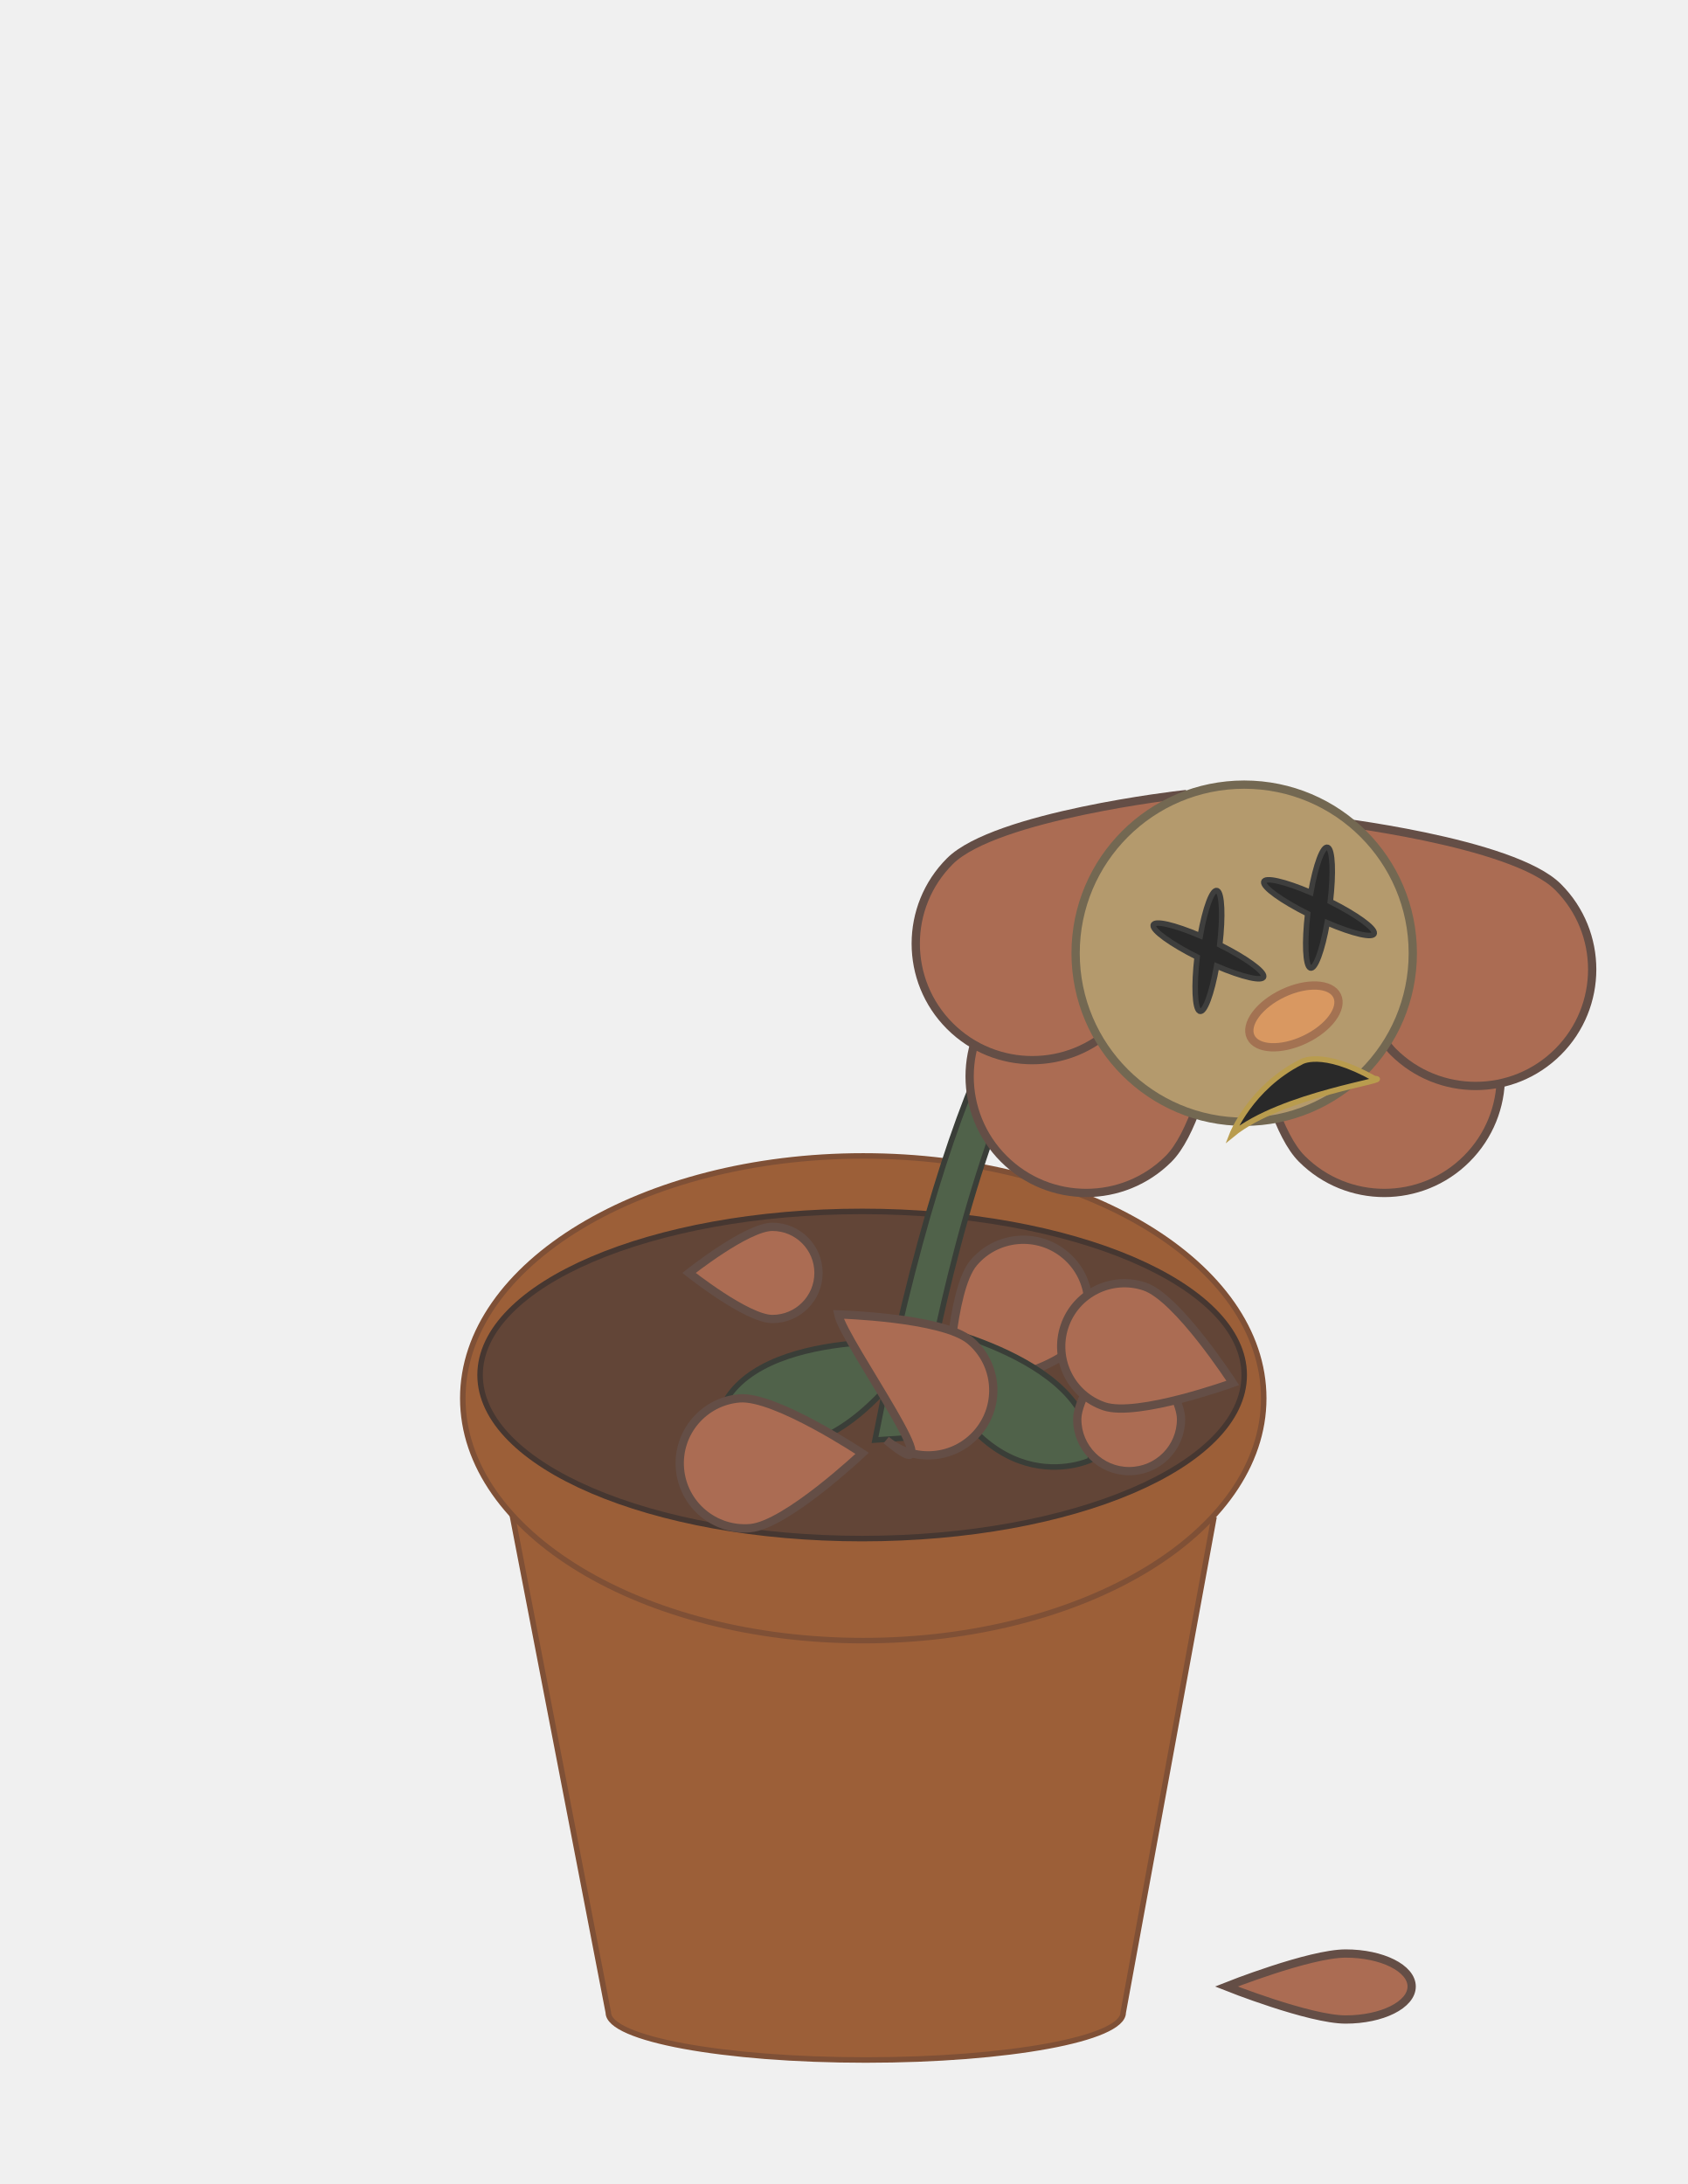
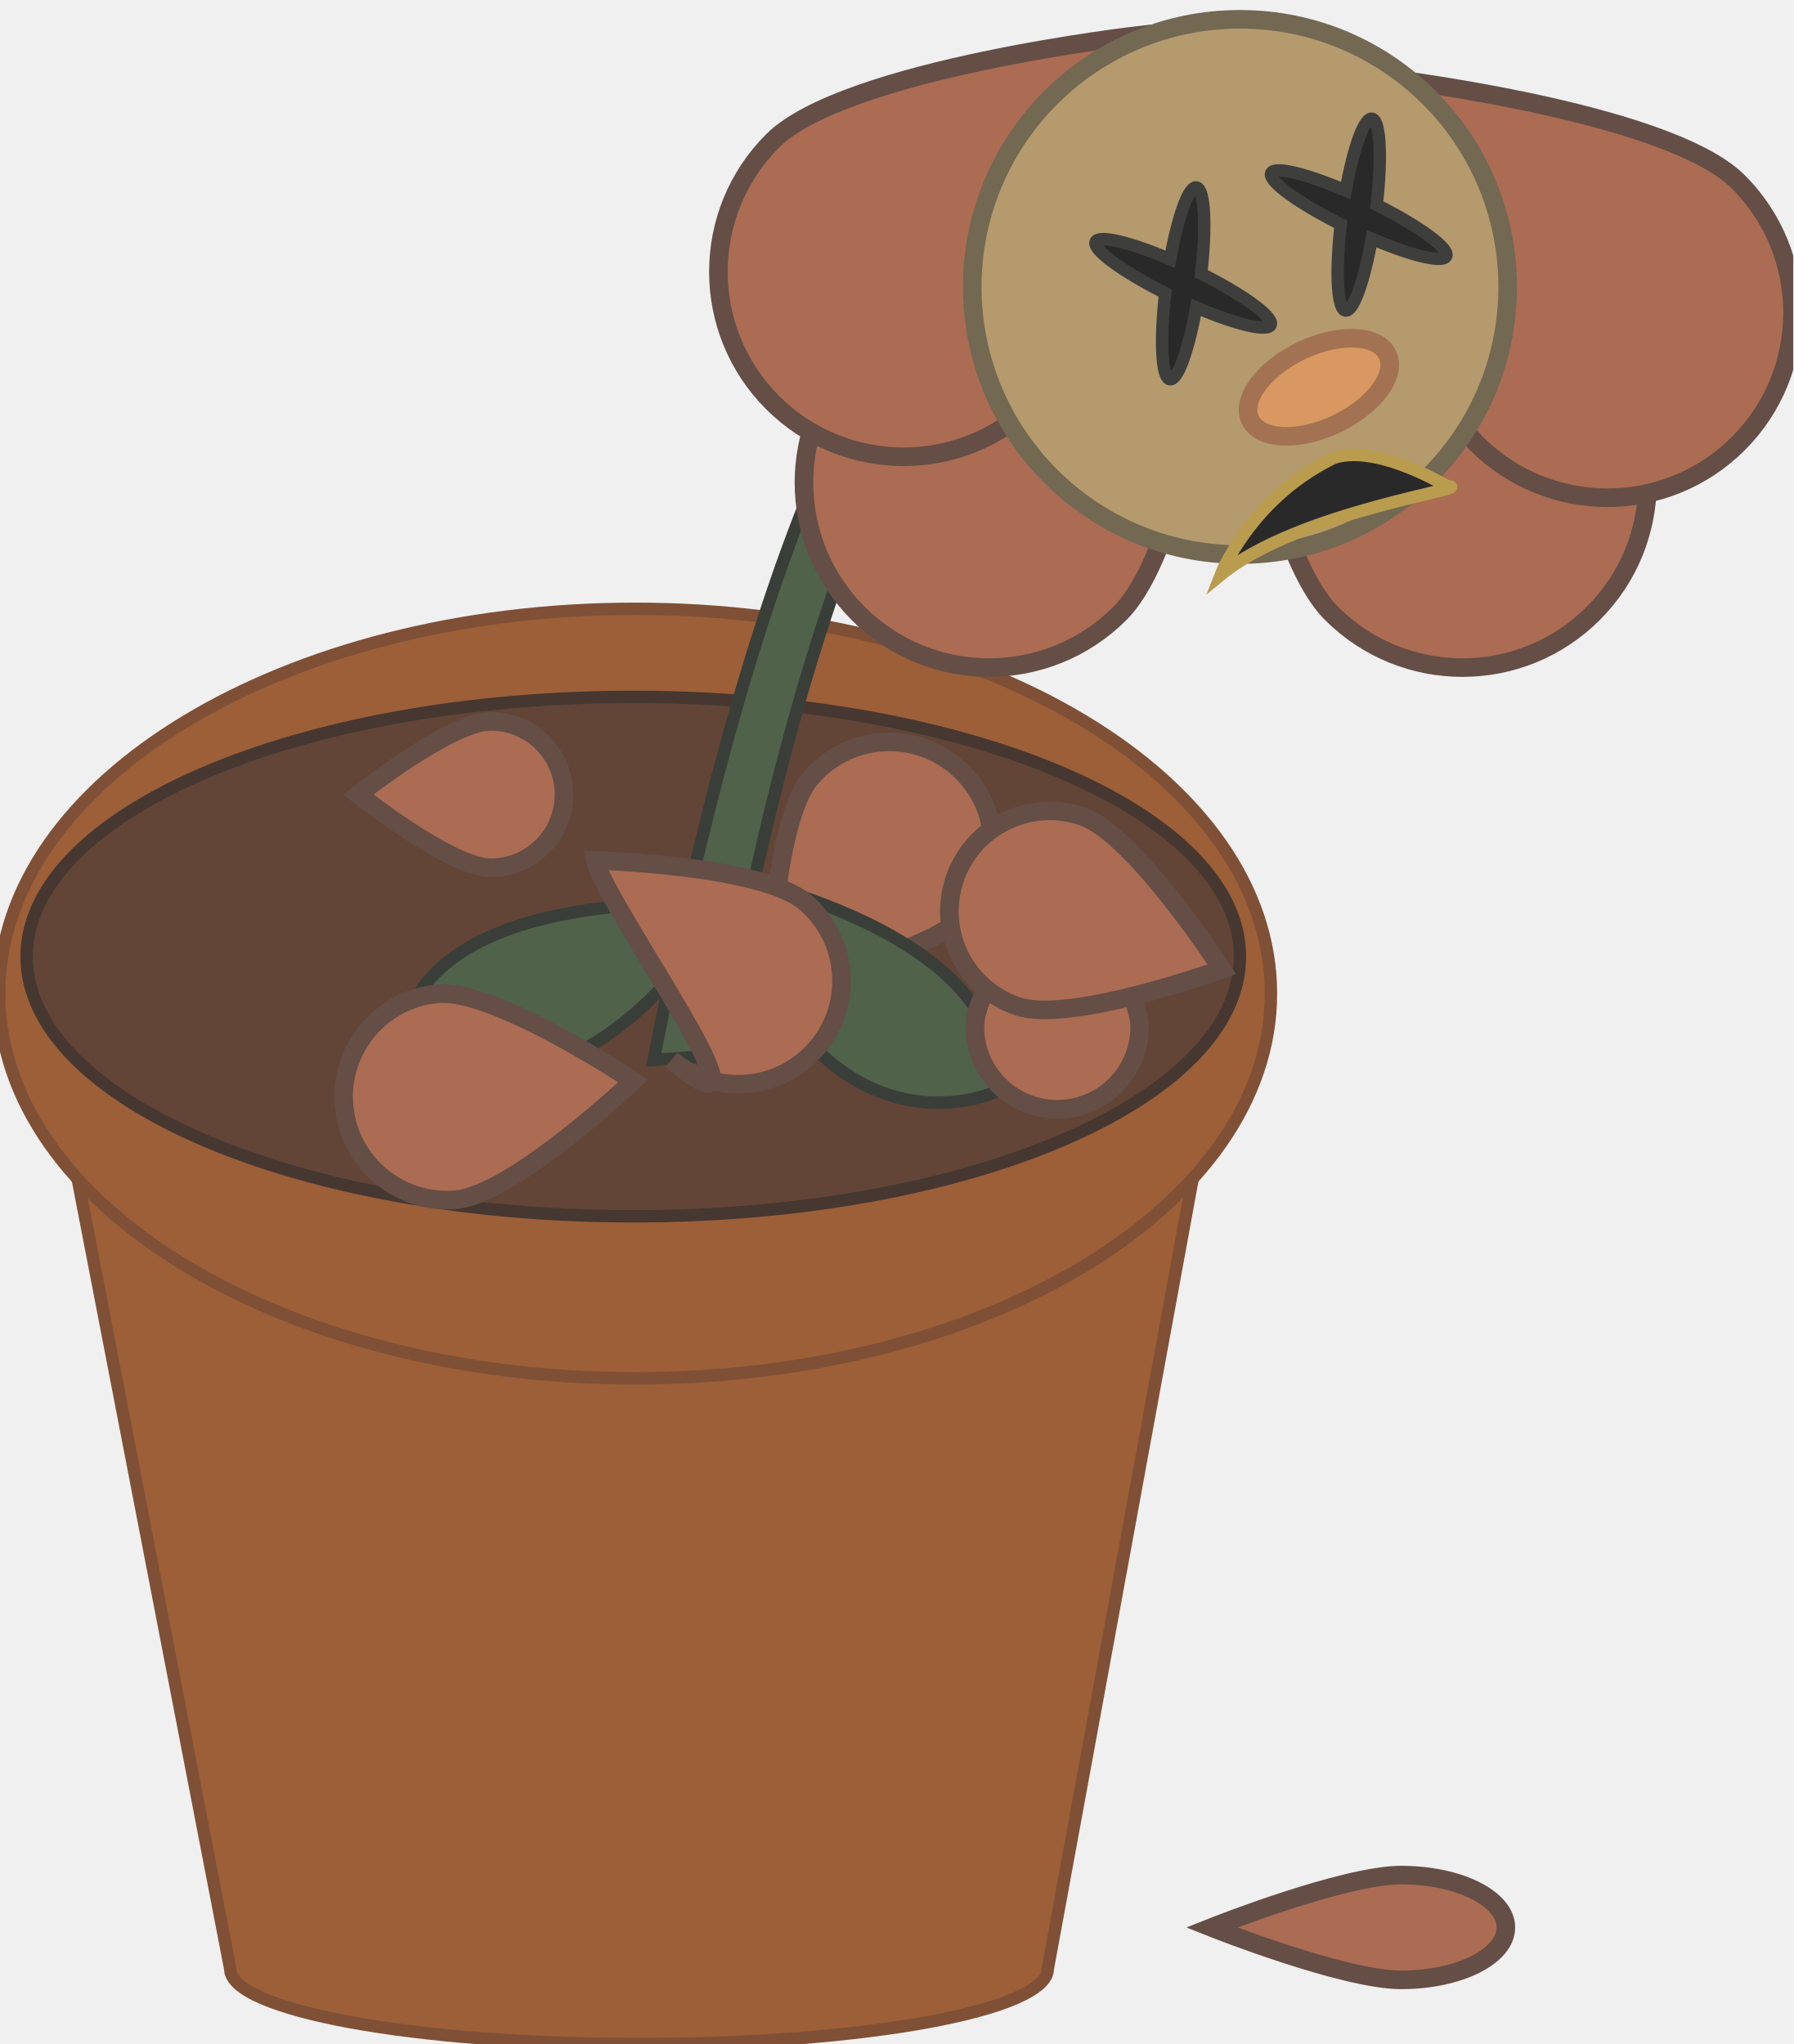
- <svg xmlns="http://www.w3.org/2000/svg" viewBox="0 0 816 1056" height="1056" width="816" xml:space="preserve" id="svg2" version="1.1">
-   <defs id="defs6">
-     <clipPath id="clipPath18" clipPathUnits="userSpaceOnUse">
-       <path id="path16" d="M 0,792 H 612 V 0 H 0 Z" />
+ <svg xmlns="http://www.w3.org/2000/svg" width="386" height="440" viewBox="0 0 386 440" fill="none">
+   <g clip-path="url(#clip0_4_1739)">
+     <mask id="mask0_4_1739" style="mask-type:luminance" maskUnits="userSpaceOnUse" x="-159" y="-264" width="578" height="747">
+       <path d="M-158.359 -264H418.52V482.41H-158.359V-264Z" fill="white" />
+     </mask>
+     <g mask="url(#mask0_4_1739)">
+       <path d="M16.715 253.769L49.558 423.829C49.558 432.777 88.95 440.03 137.544 440.03C186.137 440.03 225.529 432.777 225.529 423.829L256.391 255.471L16.715 253.769Z" fill="#9C5F38" />
+       <path d="M16.715 253.769L49.558 423.829C49.558 432.777 88.95 440.03 137.544 440.03C186.137 440.03 225.529 432.777 225.529 423.829L256.391 255.471L16.715 253.769Z" stroke="#7F5036" stroke-width="2.667" stroke-miterlimit="10" />
+       <path d="M273.562 213.879C273.562 259.623 212.282 296.706 136.689 296.706C61.097 296.706 -0.183 259.623 -0.183 213.879C-0.183 168.135 61.097 131.052 136.689 131.052C212.282 131.052 273.562 168.135 273.562 213.879Z" fill="#9C5F38" />
+       <path d="M273.562 213.879C273.562 259.623 212.282 296.706 136.689 296.706C61.097 296.706 -0.183 259.623 -0.183 213.879C-0.183 168.135 61.097 131.052 136.689 131.052C212.282 131.052 273.562 168.135 273.562 213.879Z" stroke="#7F5036" stroke-width="2.667" stroke-miterlimit="10" />
+       <path d="M266.892 205.924C266.892 236.801 208.429 261.832 136.31 261.832C64.191 261.832 5.727 236.801 5.727 205.924C5.727 175.047 64.191 150.016 136.31 150.016C208.429 150.016 266.892 175.047 266.892 205.924Z" fill="#624537" />
+       <path d="M266.892 205.924C266.892 236.801 208.429 261.832 136.31 261.832C64.191 261.832 5.727 236.801 5.727 205.924C5.727 175.047 64.191 150.016 136.31 150.016C208.429 150.016 266.892 175.047 266.892 205.924Z" stroke="#463731" stroke-width="2.667" stroke-miterlimit="10" />
+       <path d="M174.403 167.598C182.328 158.207 196.368 157.018 205.761 164.942C215.153 172.866 216.343 186.902 208.418 196.294C200.493 205.684 165.461 212.694 165.461 212.694C165.461 212.694 166.477 176.99 174.403 167.598Z" fill="#AB6C53" />
+       <path d="M174.403 167.598C182.328 158.207 196.368 157.018 205.761 164.942C215.153 172.866 216.343 186.902 208.418 196.294C200.493 205.684 165.461 212.694 165.461 212.694C165.461 212.694 166.477 176.99 174.403 167.598Z" stroke="#644E46" stroke-width="4" stroke-miterlimit="10" />
+       <path d="M154.631 188.019C154.631 188.019 218.761 200.273 214.25 235.033C214.25 235.033 175.518 253.236 154.631 188.019Z" fill="#50624A" />
+       <path d="M154.631 188.019C154.631 188.019 218.761 200.273 214.25 235.033C214.25 235.033 175.518 253.236 154.631 188.019Z" stroke="#3A3E38" stroke-width="2.667" stroke-miterlimit="10" />
+       <path d="M86.38 224.125C86.38 224.125 118.833 252.021 156.404 194.764C156.404 194.764 91.332 189.424 86.38 224.125Z" fill="#50624A" stroke="#3A3E38" stroke-width="2.667" stroke-miterlimit="10" />
+       <path d="M155.152 227.155C155.152 227.155 192.749 -23.339 280.212 60.994L266.893 61.764C266.893 61.764 194.022 -45.367 140.701 228.152L155.152 227.155Z" fill="#50624A" />
+       <path d="M155.152 227.155C155.152 227.155 192.749 -23.339 280.212 60.994L266.893 61.764C266.893 61.764 194.022 -45.367 140.701 228.152L155.152 227.155Z" stroke="#3A3E38" stroke-width="2.667" stroke-miterlimit="10" />
+       <path d="M173.232 194.142C182.625 202.066 183.814 216.103 175.889 225.494C167.963 234.885 153.924 236.074 144.531 228.151C170.479 250.04 130.009 194.601 128.128 185.202C128.128 185.202 163.838 186.218 173.232 194.142Z" fill="#AB6C53" />
+       <path d="M173.232 194.142C182.625 202.066 183.814 216.103 175.889 225.494C167.963 234.885 153.924 236.074 144.531 228.151C170.479 250.04 130.009 194.601 128.128 185.202C128.128 185.202 163.838 186.218 173.232 194.142Z" stroke="#644E46" stroke-width="4" stroke-miterlimit="10" />
+       <path d="M241.057 132.042C225.499 147.598 200.274 147.598 184.715 132.042C169.157 116.487 169.157 91.267 184.715 75.711C200.274 60.156 263.827 52.946 263.827 52.946C263.827 52.946 256.616 116.487 241.057 132.042Z" fill="#AB6C53" />
+       <path d="M241.057 132.042C225.499 147.598 200.274 147.598 184.715 132.042C169.157 116.487 169.157 91.267 184.715 75.711C200.274 60.156 263.827 52.946 263.827 52.946C263.827 52.946 256.616 116.487 241.057 132.042Z" stroke="#644E46" stroke-width="4" stroke-miterlimit="10" />
+       <path d="M245.307 221.046C245.307 230.841 237.366 238.781 227.569 238.781C217.772 238.781 209.83 230.841 209.83 221.046C209.83 211.251 227.569 188.976 227.569 188.976C227.569 188.976 245.307 211.251 245.307 221.046Z" fill="#AB6C53" />
+       <path d="M245.307 221.046C245.307 230.841 237.366 238.781 227.569 238.781C217.772 238.781 209.83 230.841 209.83 221.046C209.83 211.251 227.569 188.976 227.569 188.976C227.569 188.976 245.307 211.251 245.307 221.046Z" stroke="#644E46" stroke-width="4" stroke-miterlimit="10" />
+       <path d="M342.939 75.711C358.497 91.267 358.497 116.487 342.939 132.043C327.381 147.597 302.156 147.597 286.597 132.043C271.039 116.487 263.827 52.946 263.827 52.946C263.827 52.946 327.381 60.155 342.939 75.711Z" fill="#AB6C53" />
+       <path d="M342.939 75.711C358.497 91.267 358.497 116.487 342.939 132.043C327.381 147.597 302.156 147.597 286.597 132.043C271.039 116.487 263.827 52.946 263.827 52.946C263.827 52.946 327.381 60.155 342.939 75.711Z" stroke="#644E46" stroke-width="4" stroke-miterlimit="10" />
+       <path d="M301.571 403.641C314.027 403.641 324.125 408.688 324.125 414.916C324.125 421.144 314.027 426.191 301.571 426.191C289.114 426.191 260.785 414.916 260.785 414.916C260.785 414.916 289.114 403.641 301.571 403.641Z" fill="#AB6C53" />
+       <path d="M301.571 403.641C314.027 403.641 324.125 408.688 324.125 414.916C324.125 421.144 314.027 426.191 301.571 426.191C289.114 426.191 260.785 414.916 260.785 414.916C260.785 414.916 289.114 403.641 301.571 403.641Z" stroke="#644E46" stroke-width="4" stroke-miterlimit="10" />
+       <path d="M374.159 39.148C389.718 54.703 389.718 79.923 374.159 95.479C358.601 111.034 333.376 111.034 317.817 95.479C302.26 79.923 295.048 16.382 295.048 16.382C295.048 16.382 358.601 23.593 374.159 39.148Z" fill="#AB6C53" />
+       <path d="M374.159 39.148C389.718 54.703 389.718 79.923 374.159 95.479C358.601 111.034 333.376 111.034 317.817 95.479C302.26 79.923 295.048 16.382 295.048 16.382C295.048 16.382 358.601 23.593 374.159 39.148Z" stroke="#644E46" stroke-width="4" stroke-miterlimit="10" />
+       <path d="M105.635 155.281C114.337 155.281 121.392 162.334 121.392 171.035C121.392 179.736 114.337 186.79 105.635 186.79C96.933 186.79 77.142 171.035 77.142 171.035C77.142 171.035 96.933 155.281 105.635 155.281Z" fill="#AB6C53" />
+       <path d="M105.635 155.281C114.337 155.281 121.392 162.334 121.392 171.035C121.392 179.736 114.337 186.79 105.635 186.79C96.933 186.79 77.142 171.035 77.142 171.035C77.142 171.035 96.933 155.281 105.635 155.281Z" stroke="#644E46" stroke-width="4" stroke-miterlimit="10" />
+       <path d="M222.641 86.661C207.082 102.216 181.858 102.216 166.299 86.661C150.741 71.105 150.741 45.885 166.299 30.329C181.858 14.774 245.411 7.564 245.411 7.564C245.411 7.564 238.2 71.106 222.641 86.661Z" fill="#AB6C53" />
+       <path d="M222.641 86.661C207.082 102.216 181.858 102.216 166.299 86.661C150.741 71.105 150.741 45.885 166.299 30.329C181.858 14.774 245.411 7.564 245.411 7.564C245.411 7.564 238.2 71.106 222.641 86.661Z" stroke="#644E46" stroke-width="4" stroke-miterlimit="10" />
+       <path d="M219.056 216.635C207.747 212.822 201.67 200.565 205.484 189.258C209.298 177.951 221.558 171.877 232.866 175.69C244.175 179.502 262.988 208.646 262.988 208.646C262.988 208.646 230.364 220.448 219.056 216.635Z" fill="#AB6C53" />
+       <path d="M219.056 216.635C207.747 212.822 201.67 200.565 205.484 189.258C209.298 177.951 221.558 171.877 232.866 175.69C244.175 179.502 262.988 208.646 262.988 208.646C262.988 208.646 230.364 220.448 219.056 216.635Z" stroke="#644E46" stroke-width="4" stroke-miterlimit="10" />
+       <path d="M324.512 61.763C324.512 93.58 298.715 119.373 266.892 119.373C235.07 119.373 209.273 93.58 209.273 61.763C209.273 29.947 235.07 4.154 266.892 4.154C298.715 4.154 324.512 29.947 324.512 61.763Z" fill="#B49A6D" />
+       <path d="M324.512 61.763C324.512 93.58 298.715 119.373 266.892 119.373C235.07 119.373 209.273 93.58 209.273 61.763C209.273 29.947 235.07 4.154 266.892 4.154C298.715 4.154 324.512 29.947 324.512 61.763Z" stroke="#736852" stroke-width="4" stroke-miterlimit="10" />
+       <path d="M311.451 104.634C318.832 104.895 279.717 109.826 262.745 123.747C262.745 123.747 268.944 107.765 286.244 98.983C286.244 98.983 293.035 94.315 311.451 104.634Z" fill="#292929" />
+       <path d="M311.451 104.634C318.832 104.895 279.717 109.826 262.745 123.747C262.745 123.747 268.944 107.765 286.244 98.983C286.244 98.983 293.035 94.315 311.451 104.634Z" stroke="#B99C4E" stroke-width="2.667" stroke-miterlimit="10" />
+       <path d="M298.653 76.355C300.725 80.715 295.79 87.391 287.633 91.265C279.475 95.139 271.182 94.744 269.111 90.384C267.039 86.022 271.972 79.347 280.131 75.472C288.289 71.599 296.581 71.994 298.653 76.355Z" fill="#D99861" />
+       <path d="M298.653 76.355C300.725 80.715 295.79 87.391 287.633 91.265C279.475 95.139 271.182 94.744 269.111 90.384C267.039 86.022 271.972 79.347 280.131 75.472C288.289 71.599 296.581 71.994 298.653 76.355Z" stroke="#A37252" stroke-width="4" stroke-miterlimit="10" />
+       <path d="M98.094 258.256C85.848 259.294 75.08 250.209 74.042 237.965C73.004 225.722 82.09 214.956 94.335 213.918C106.582 212.88 136.31 232.69 136.31 232.69C136.31 232.69 110.339 257.218 98.094 258.256Z" fill="#AB6C53" />
+       <path d="M98.094 258.256C85.848 259.294 75.08 250.209 74.042 237.965C73.004 225.722 82.09 214.956 94.335 213.918C106.582 212.88 136.31 232.69 136.31 232.69C136.31 232.69 110.339 257.218 98.094 258.256Z" stroke="#644E46" stroke-width="4" stroke-miterlimit="10" />
+       <path d="M257.684 40.395C256.017 39.62 253.56 46.297 251.866 55.806C242.982 52.011 236.051 50.405 235.784 52.224C235.518 54.043 242.008 58.672 250.801 63.084C249.672 72.855 249.986 80.82 251.654 81.594C253.321 82.368 255.778 75.691 257.472 66.182C266.356 69.978 273.287 71.584 273.554 69.765C273.82 67.945 267.33 63.318 258.537 58.905C259.666 49.133 259.352 41.169 257.684 40.395Z" fill="#292929" />
+       <path d="M257.684 40.395C256.017 39.62 253.56 46.297 251.866 55.806C242.982 52.011 236.051 50.405 235.784 52.224C235.518 54.043 242.008 58.672 250.801 63.084C249.672 72.855 249.986 80.82 251.654 81.594C253.321 82.368 255.778 75.691 257.472 66.182C266.356 69.978 273.287 71.584 273.554 69.765C273.82 67.945 267.33 63.318 258.537 58.905C259.666 49.133 259.352 41.169 257.684 40.395Z" stroke="#3E3E3D" stroke-width="2.667" stroke-miterlimit="10" />
+       <path d="M295.47 25.604C293.803 24.83 291.346 31.507 289.652 41.016C280.769 37.221 273.837 35.615 273.57 37.434C273.304 39.253 279.794 43.88 288.587 48.293C287.458 58.065 287.772 66.029 289.44 66.804C291.107 67.578 293.564 60.9 295.258 51.391C304.142 55.187 311.074 56.793 311.34 54.974C311.606 53.154 305.116 48.527 296.323 44.115C297.452 34.343 297.138 26.379 295.47 25.604Z" fill="#292929" />
+       <path d="M295.47 25.604C293.803 24.83 291.346 31.507 289.652 41.016C280.769 37.221 273.837 35.615 273.57 37.434C273.304 39.253 279.794 43.88 288.587 48.293C287.458 58.065 287.772 66.029 289.44 66.804C291.107 67.578 293.564 60.9 295.258 51.391C304.142 55.187 311.074 56.793 311.34 54.974C311.606 53.154 305.116 48.527 296.324 44.115C297.452 34.343 297.138 26.379 295.47 25.604Z" stroke="#3E3E3D" stroke-width="2.667" stroke-miterlimit="10" />
+     </g>
+   </g>
+   <defs>
+     <clipPath id="clip0_4_1739">
+       <rect width="386" height="440" fill="white" />
    </clipPath>
  </defs>
-   <g transform="matrix(1.333333,0,0,-1.333333,0,1056)" id="g10">
-     <g id="g12">
-       <g clip-path="url(#clipPath18)" id="g14">
-         <g transform="translate(185.7325,242.6063)" id="g20">
-           <path id="path22" style="fill:#9c5f38;fill-opacity:1;fill-rule:nonzero;stroke:none" d="m 0,0 34.843,-180.448 c 0,-9.494 41.79,-17.19 93.342,-17.19 51.552,0 93.342,7.696 93.342,17.19 l 32.741,178.642 z" />
-         </g>
-         <g transform="translate(185.7325,242.6063)" id="g24">
-           <path id="path26" style="fill:none;stroke:#7f5036;stroke-width:2;stroke-linecap:butt;stroke-linejoin:miter;stroke-miterlimit:10;stroke-dasharray:none;stroke-opacity:1" d="m 0,0 34.843,-180.448 c 0,-9.494 41.79,-17.19 93.342,-17.19 51.552,0 93.342,7.696 93.342,17.19 l 32.741,178.642 z" />
-         </g>
-         <g transform="translate(458.2167,284.9326)" id="g28">
-           <path id="path30" style="fill:#9c5f38;fill-opacity:1;fill-rule:nonzero;stroke:none" d="m 0,0 c 0,-48.538 -65.011,-87.886 -145.206,-87.886 -80.194,0 -145.205,39.348 -145.205,87.886 0,48.538 65.011,87.886 145.205,87.886 C -65.011,87.886 0,48.538 0,0" />
-         </g>
-         <g transform="translate(458.2167,284.9326)" id="g32">
-           <path id="path34" style="fill:none;stroke:#7f5036;stroke-width:2;stroke-linecap:butt;stroke-linejoin:miter;stroke-miterlimit:10;stroke-dasharray:none;stroke-opacity:1" d="m 0,0 c 0,-48.538 -65.011,-87.886 -145.206,-87.886 -80.194,0 -145.205,39.348 -145.205,87.886 0,48.538 65.011,87.886 145.205,87.886 C -65.011,87.886 0,48.538 0,0 Z" />
-         </g>
-         <g transform="translate(451.1412,293.3732)" id="g36">
-           <path id="path38" style="fill:#624537;fill-opacity:1;fill-rule:nonzero;stroke:none" d="m 0,0 c 0,-32.763 -62.023,-59.323 -138.532,-59.323 -76.51,0 -138.533,26.56 -138.533,59.323 0,32.763 62.023,59.323 138.533,59.323 C -62.023,59.323 0,32.763 0,0" />
-         </g>
-         <g transform="translate(451.1412,293.3732)" id="g40">
-           <path id="path42" style="fill:none;stroke:#463731;stroke-width:2;stroke-linecap:butt;stroke-linejoin:miter;stroke-miterlimit:10;stroke-dasharray:none;stroke-opacity:1" d="m 0,0 c 0,-32.763 -62.023,-59.323 -138.532,-59.323 -76.51,0 -138.533,26.56 -138.533,59.323 0,32.763 62.023,59.323 138.533,59.323 C -62.023,59.323 0,32.763 0,0 Z" />
-         </g>
-         <g transform="translate(353.0208,334.0399)" id="g44">
-           <path id="path46" style="fill:#ab6c53;fill-opacity:1;fill-rule:nonzero;stroke:none" d="m 0,0 c 8.408,9.965 23.302,11.227 33.267,2.819 9.964,-8.408 11.226,-23.302 2.819,-33.267 -8.408,-9.964 -45.572,-17.402 -45.572,-17.402 0,0 1.078,37.885 9.486,47.85" />
-         </g>
-         <g transform="translate(353.0208,334.0399)" id="g48">
-           <path id="path50" style="fill:none;stroke:#644e46;stroke-width:3;stroke-linecap:butt;stroke-linejoin:miter;stroke-miterlimit:10;stroke-dasharray:none;stroke-opacity:1" d="m 0,0 c 8.408,9.965 23.302,11.227 33.267,2.819 9.964,-8.408 11.226,-23.302 2.819,-33.267 -8.408,-9.964 -45.572,-17.402 -45.572,-17.402 0,0 1.078,37.885 9.486,47.85 z" />
-         </g>
-         <g transform="translate(332.0449,312.3719)" id="g52">
-           <path id="path54" style="fill:#50624a;fill-opacity:1;fill-rule:nonzero;stroke:none" d="M 0,0 C 0,0 68.035,-13.002 63.249,-49.886 63.249,-49.886 22.159,-69.2 0,0" />
-         </g>
-         <g transform="translate(332.0449,312.3719)" id="g56">
-           <path id="path58" style="fill:none;stroke:#3a3e38;stroke-width:2;stroke-linecap:butt;stroke-linejoin:miter;stroke-miterlimit:10;stroke-dasharray:none;stroke-opacity:1" d="M 0,0 C 0,0 68.035,-13.002 63.249,-49.886 63.249,-49.886 22.159,-69.2 0,0 Z" />
-         </g>
-         <g transform="translate(259.6394,274.0604)" id="g60">
-           <path id="path62" style="fill:#50624a;fill-opacity:1;fill-rule:nonzero;stroke:#3a3e38;stroke-width:2;stroke-linecap:butt;stroke-linejoin:miter;stroke-miterlimit:10;stroke-dasharray:none;stroke-opacity:1" d="M 0,0 C 0,0 34.428,-29.6 74.287,31.154 74.287,31.154 5.253,36.82 0,0" />
-         </g>
-         <g transform="translate(332.5976,270.8457)" id="g64">
-           <path id="path66" style="fill:#50624a;fill-opacity:1;fill-rule:nonzero;stroke:none" d="m 0,0 c 0,0 39.886,265.794 132.674,176.31 l -14.13,-0.817 c 0,0 -77.307,113.674 -133.875,-176.551 z" />
-         </g>
-         <g transform="translate(332.5976,270.8457)" id="g68">
-           <path id="path70" style="fill:none;stroke:#3a3e38;stroke-width:2;stroke-linecap:butt;stroke-linejoin:miter;stroke-miterlimit:10;stroke-dasharray:none;stroke-opacity:1" d="m 0,0 c 0,0 39.886,265.794 132.674,176.31 l -14.13,-0.817 c 0,0 -77.307,113.674 -133.875,-176.551 z" />
-         </g>
-         <g transform="translate(351.7781,305.8745)" id="g72">
-           <path id="path74" style="fill:#ab6c53;fill-opacity:1;fill-rule:nonzero;stroke:none" d="M 0,0 C 9.965,-8.408 11.227,-23.302 2.819,-33.267 -5.589,-43.231 -20.483,-44.493 -30.448,-36.086 -2.92,-59.312 -45.854,-0.487 -47.85,9.486 -47.85,9.486 -9.965,8.408 0,0" />
-         </g>
-         <g transform="translate(351.7781,305.8745)" id="g76">
-           <path id="path78" style="fill:none;stroke:#644e46;stroke-width:3;stroke-linecap:butt;stroke-linejoin:miter;stroke-miterlimit:10;stroke-dasharray:none;stroke-opacity:1" d="M 0,0 C 9.965,-8.408 11.227,-23.302 2.819,-33.267 -5.589,-43.231 -20.483,-44.493 -30.448,-36.086 -2.92,-59.312 -45.854,-0.487 -47.85,9.486 -47.85,9.486 -9.965,8.408 0,0 Z" />
-         </g>
-         <g transform="translate(423.7327,371.7676)" id="g80">
-           <path id="path82" style="fill:#ab6c53;fill-opacity:1;fill-rule:nonzero;stroke:none" d="m 0,0 c -16.505,-16.506 -43.266,-16.506 -59.772,0 -16.505,16.505 -16.505,43.266 0,59.772 16.506,16.505 83.928,24.156 83.928,24.156 0,0 -7.65,-67.423 -24.156,-83.928" />
-         </g>
-         <g transform="translate(423.7327,371.7676)" id="g84">
-           <path id="path86" style="fill:none;stroke:#644e46;stroke-width:3;stroke-linecap:butt;stroke-linejoin:miter;stroke-miterlimit:10;stroke-dasharray:none;stroke-opacity:1" d="m 0,0 c -16.505,-16.506 -43.266,-16.506 -59.772,0 -16.505,16.505 -16.505,43.266 0,59.772 16.506,16.505 83.928,24.156 83.928,24.156 0,0 -7.65,-67.423 -24.156,-83.928 z" />
-         </g>
-         <g transform="translate(428.242,277.3272)" id="g88">
-           <path id="path90" style="fill:#ab6c53;fill-opacity:1;fill-rule:nonzero;stroke:none" d="m 0,0 c 0,-10.393 -8.425,-18.818 -18.818,-18.818 -10.394,0 -18.819,8.425 -18.819,18.818 0,10.393 18.819,34.029 18.819,34.029 C -18.818,34.029 0,10.393 0,0" />
-         </g>
-         <g transform="translate(428.242,277.3272)" id="g92">
-           <path id="path94" style="fill:none;stroke:#644e46;stroke-width:3;stroke-linecap:butt;stroke-linejoin:miter;stroke-miterlimit:10;stroke-dasharray:none;stroke-opacity:1" d="m 0,0 c 0,-10.393 -8.425,-18.818 -18.818,-18.818 -10.394,0 -18.819,8.425 -18.819,18.818 0,10.393 18.819,34.029 18.819,34.029 C -18.818,34.029 0,10.393 0,0 Z" />
-         </g>
-         <g transform="translate(531.8174,431.5393)" id="g96">
-           <path id="path98" style="fill:#ab6c53;fill-opacity:1;fill-rule:nonzero;stroke:none" d="m 0,0 c 16.505,-16.506 16.505,-43.266 0,-59.772 -16.505,-16.505 -43.266,-16.505 -59.772,0 -16.505,16.506 -24.156,83.928 -24.156,83.928 0,0 67.423,-7.65 83.928,-24.156" />
-         </g>
-         <g transform="translate(531.8174,431.5393)" id="g100">
-           <path id="path102" style="fill:none;stroke:#644e46;stroke-width:3;stroke-linecap:butt;stroke-linejoin:miter;stroke-miterlimit:10;stroke-dasharray:none;stroke-opacity:1" d="m 0,0 c 16.505,-16.506 16.505,-43.266 0,-59.772 -16.505,-16.505 -43.266,-16.505 -59.772,0 -16.505,16.506 -24.156,83.928 -24.156,83.928 0,0 67.423,-7.65 83.928,-24.156 z" />
-         </g>
-         <g transform="translate(487.9305,83.58)" id="g104">
-           <path id="path106" style="fill:#ab6c53;fill-opacity:1;fill-rule:nonzero;stroke:none" d="m 0,0 c 13.215,0 23.928,-5.356 23.928,-11.964 0,-6.608 -10.713,-11.964 -23.928,-11.964 -13.215,0 -43.269,11.964 -43.269,11.964 0,0 30.054,11.964 43.269,11.964" />
-         </g>
-         <g transform="translate(487.9305,83.58)" id="g108">
-           <path id="path110" style="fill:none;stroke:#644e46;stroke-width:3;stroke-linecap:butt;stroke-linejoin:miter;stroke-miterlimit:10;stroke-dasharray:none;stroke-opacity:1" d="m 0,0 c 13.215,0 23.928,-5.356 23.928,-11.964 0,-6.608 -10.713,-11.964 -23.928,-11.964 -13.215,0 -43.269,11.964 -43.269,11.964 0,0 30.054,11.964 43.269,11.964 z" />
-         </g>
-         <g transform="translate(564.9384,470.3363)" id="g112">
-           <path id="path114" style="fill:#ab6c53;fill-opacity:1;fill-rule:nonzero;stroke:none" d="m 0,0 c 16.506,-16.506 16.506,-43.266 0,-59.772 -16.505,-16.505 -43.266,-16.505 -59.772,0 -16.505,16.506 -24.156,83.928 -24.156,83.928 0,0 67.423,-7.651 83.928,-24.156" />
-         </g>
-         <g transform="translate(564.9384,470.3363)" id="g116">
-           <path id="path118" style="fill:none;stroke:#644e46;stroke-width:3;stroke-linecap:butt;stroke-linejoin:miter;stroke-miterlimit:10;stroke-dasharray:none;stroke-opacity:1" d="m 0,0 c 16.506,-16.506 16.506,-43.266 0,-59.772 -16.505,-16.505 -43.266,-16.505 -59.772,0 -16.505,16.506 -24.156,83.928 -24.156,83.928 0,0 67.423,-7.651 83.928,-24.156 z" />
-         </g>
-         <g transform="translate(280.0664,347.1093)" id="g120">
-           <path id="path122" style="fill:#ab6c53;fill-opacity:1;fill-rule:nonzero;stroke:none" d="m 0,0 c 9.232,0 16.716,-7.484 16.716,-16.716 0,-9.233 -7.484,-16.717 -16.716,-16.717 -9.232,0 -30.228,16.717 -30.228,16.717 C -30.228,-16.716 -9.232,0 0,0" />
-         </g>
-         <g transform="translate(280.0664,347.1093)" id="g124">
-           <path id="path126" style="fill:none;stroke:#644e46;stroke-width:3;stroke-linecap:butt;stroke-linejoin:miter;stroke-miterlimit:10;stroke-dasharray:none;stroke-opacity:1" d="m 0,0 c 9.232,0 16.716,-7.484 16.716,-16.716 0,-9.233 -7.484,-16.717 -16.716,-16.717 -9.232,0 -30.228,16.717 -30.228,16.717 C -30.228,-16.716 -9.232,0 0,0 Z" />
-         </g>
-         <g transform="translate(404.1958,419.9212)" id="g128">
-           <path id="path130" style="fill:#ab6c53;fill-opacity:1;fill-rule:nonzero;stroke:none" d="m 0,0 c -16.506,-16.506 -43.266,-16.505 -59.772,0 -16.505,16.506 -16.505,43.266 0,59.772 16.506,16.505 83.928,24.156 83.928,24.156 0,0 -7.65,-67.423 -24.156,-83.928" />
-         </g>
-         <g transform="translate(404.1958,419.9212)" id="g132">
-           <path id="path134" style="fill:none;stroke:#644e46;stroke-width:3;stroke-linecap:butt;stroke-linejoin:miter;stroke-miterlimit:10;stroke-dasharray:none;stroke-opacity:1" d="m 0,0 c -16.506,-16.506 -43.266,-16.505 -59.772,0 -16.505,16.506 -16.505,43.266 0,59.772 16.506,16.505 83.928,24.156 83.928,24.156 0,0 -7.65,-67.423 -24.156,-83.928 z" />
-         </g>
-         <g transform="translate(400.3922,282.0083)" id="g136">
-           <path id="path138" style="fill:#ab6c53;fill-opacity:1;fill-rule:nonzero;stroke:none" d="M 0,0 C -11.997,4.046 -18.444,17.051 -14.398,29.049 -10.352,41.046 2.654,47.492 14.651,43.446 26.648,39.401 46.607,8.477 46.607,8.477 46.607,8.477 11.997,-4.046 0,0" />
-         </g>
-         <g transform="translate(400.3922,282.0083)" id="g140">
-           <path id="path142" style="fill:none;stroke:#644e46;stroke-width:3;stroke-linecap:butt;stroke-linejoin:miter;stroke-miterlimit:10;stroke-dasharray:none;stroke-opacity:1" d="M 0,0 C -11.997,4.046 -18.444,17.051 -14.398,29.049 -10.352,41.046 2.654,47.492 14.651,43.446 26.648,39.401 46.607,8.477 46.607,8.477 46.607,8.477 11.997,-4.046 0,0 Z" />
-         </g>
-         <g transform="translate(512.2687,446.3391)" id="g144">
-           <path id="path146" style="fill:#b49a6d;fill-opacity:1;fill-rule:nonzero;stroke:none" d="m 0,0 c 0,-33.76 -27.368,-61.128 -61.128,-61.128 -33.759,0 -61.127,27.368 -61.127,61.128 0,33.76 27.368,61.128 61.127,61.128 C -27.368,61.128 0,33.76 0,0" />
-         </g>
-         <g transform="translate(512.2687,446.3391)" id="g148">
-           <path id="path150" style="fill:none;stroke:#736852;stroke-width:3;stroke-linecap:butt;stroke-linejoin:miter;stroke-miterlimit:10;stroke-dasharray:none;stroke-opacity:1" d="m 0,0 c 0,-33.76 -27.368,-61.128 -61.128,-61.128 -33.759,0 -61.127,27.368 -61.127,61.128 0,33.76 27.368,61.128 61.127,61.128 C -27.368,61.128 0,33.76 0,0 Z" />
-         </g>
-         <g transform="translate(498.4123,400.85)" id="g152">
-           <path id="path154" style="fill:#292929;fill-opacity:1;fill-rule:nonzero;stroke:none" d="m 0,0 c 7.83,-0.277 -33.666,-5.509 -51.671,-20.28 0,0 6.576,16.958 24.93,26.276 0,0 7.204,4.953 26.741,-5.996" />
-         </g>
-         <g transform="translate(498.4123,400.85)" id="g156">
-           <path id="path158" style="fill:none;stroke:#b99c4e;stroke-width:2;stroke-linecap:butt;stroke-linejoin:miter;stroke-miterlimit:10;stroke-dasharray:none;stroke-opacity:1" d="m 0,0 c 7.83,-0.277 -33.666,-5.509 -51.671,-20.28 0,0 6.576,16.958 24.93,26.276 0,0 7.204,4.953 26.741,-5.996 z" />
-         </g>
-         <g transform="translate(484.8353,430.8567)" id="g160">
-           <path id="path162" style="fill:#d99861;fill-opacity:1;fill-rule:nonzero;stroke:none" d="m 0,0 c 2.198,-4.627 -3.037,-11.711 -11.691,-15.821 -8.655,-4.111 -17.452,-3.692 -19.65,0.935 -2.198,4.628 3.036,11.711 11.691,15.822 C -10.995,5.046 -2.198,4.627 0,0" />
-         </g>
-         <g transform="translate(484.8353,430.8567)" id="g164">
-           <path id="path166" style="fill:none;stroke:#a37252;stroke-width:3;stroke-linecap:butt;stroke-linejoin:miter;stroke-miterlimit:10;stroke-dasharray:none;stroke-opacity:1" d="m 0,0 c 2.198,-4.627 -3.037,-11.711 -11.691,-15.821 -8.655,-4.111 -17.452,-3.692 -19.65,0.935 -2.198,4.628 3.036,11.711 11.691,15.822 C -10.995,5.046 -2.198,4.627 0,0 Z" />
-         </g>
-         <g transform="translate(272.0656,237.8448)" id="g168">
-           <path id="path170" style="fill:#ab6c53;fill-opacity:1;fill-rule:nonzero;stroke:none" d="m 0,0 c -12.991,-1.101 -24.415,8.538 -25.516,21.53 -1.101,12.991 8.538,24.415 21.529,25.516 C 9.005,48.147 40.543,27.128 40.543,27.128 40.543,27.128 12.991,1.101 0,0" />
-         </g>
-         <g transform="translate(272.0656,237.8448)" id="g172">
-           <path id="path174" style="fill:none;stroke:#644e46;stroke-width:3;stroke-linecap:butt;stroke-linejoin:miter;stroke-miterlimit:10;stroke-dasharray:none;stroke-opacity:1" d="m 0,0 c -12.991,-1.101 -24.415,8.538 -25.516,21.53 -1.101,12.991 8.538,24.415 21.529,25.516 C 9.005,48.147 40.543,27.128 40.543,27.128 40.543,27.128 12.991,1.101 0,0 Z" />
-         </g>
-         <g transform="translate(441.3725,469.0129)" id="g176">
-           <path id="path178" style="fill:#292929;fill-opacity:1;fill-rule:nonzero;stroke:none" d="m 0,0 c -1.769,0.822 -4.376,-6.263 -6.173,-16.353 -9.424,4.027 -16.778,5.731 -17.061,3.801 -0.282,-1.93 6.603,-6.841 15.931,-11.523 -1.197,-10.368 -0.864,-18.819 0.905,-19.641 1.769,-0.821 4.376,6.264 6.173,16.354 9.424,-4.028 16.778,-5.732 17.061,-3.802 0.282,1.931 -6.603,6.841 -15.931,11.523 C 2.102,-9.272 1.769,-0.822 0,0" />
-         </g>
-         <g transform="translate(441.3725,469.0129)" id="g180">
-           <path id="path182" style="fill:none;stroke:#3e3e3d;stroke-width:2;stroke-linecap:butt;stroke-linejoin:miter;stroke-miterlimit:10;stroke-dasharray:none;stroke-opacity:1" d="m 0,0 c -1.769,0.822 -4.376,-6.263 -6.173,-16.353 -9.424,4.027 -16.778,5.731 -17.061,3.801 -0.282,-1.93 6.603,-6.841 15.931,-11.523 -1.197,-10.368 -0.864,-18.819 0.905,-19.641 1.769,-0.821 4.376,6.264 6.173,16.354 9.424,-4.028 16.778,-5.732 17.061,-3.802 0.282,1.931 -6.603,6.841 -15.931,11.523 C 2.102,-9.272 1.769,-0.822 0,0 Z" />
-         </g>
-         <g transform="translate(481.459,484.7069)" id="g184">
-           <path id="path186" style="fill:#292929;fill-opacity:1;fill-rule:nonzero;stroke:none" d="m 0,0 c -1.769,0.822 -4.376,-6.263 -6.173,-16.353 -9.424,4.027 -16.778,5.731 -17.061,3.801 -0.282,-1.93 6.603,-6.84 15.931,-11.523 -1.197,-10.368 -0.864,-18.819 0.905,-19.641 1.769,-0.821 4.376,6.264 6.173,16.354 9.424,-4.028 16.778,-5.732 17.061,-3.802 0.282,1.931 -6.603,6.841 -15.931,11.523 C 2.102,-9.272 1.769,-0.822 0,0" />
-         </g>
-         <g transform="translate(481.459,484.7069)" id="g188">
-           <path id="path190" style="fill:none;stroke:#3e3e3d;stroke-width:2;stroke-linecap:butt;stroke-linejoin:miter;stroke-miterlimit:10;stroke-dasharray:none;stroke-opacity:1" d="m 0,0 c -1.769,0.822 -4.376,-6.263 -6.173,-16.353 -9.424,4.027 -16.778,5.731 -17.061,3.801 -0.282,-1.93 6.603,-6.84 15.931,-11.523 -1.197,-10.368 -0.864,-18.819 0.905,-19.641 1.769,-0.821 4.376,6.264 6.173,16.354 9.424,-4.028 16.778,-5.732 17.061,-3.802 0.282,1.931 -6.603,6.841 -15.931,11.523 C 2.102,-9.272 1.769,-0.822 0,0 Z" />
-         </g>
-       </g>
-     </g>
-   </g>
</svg>
